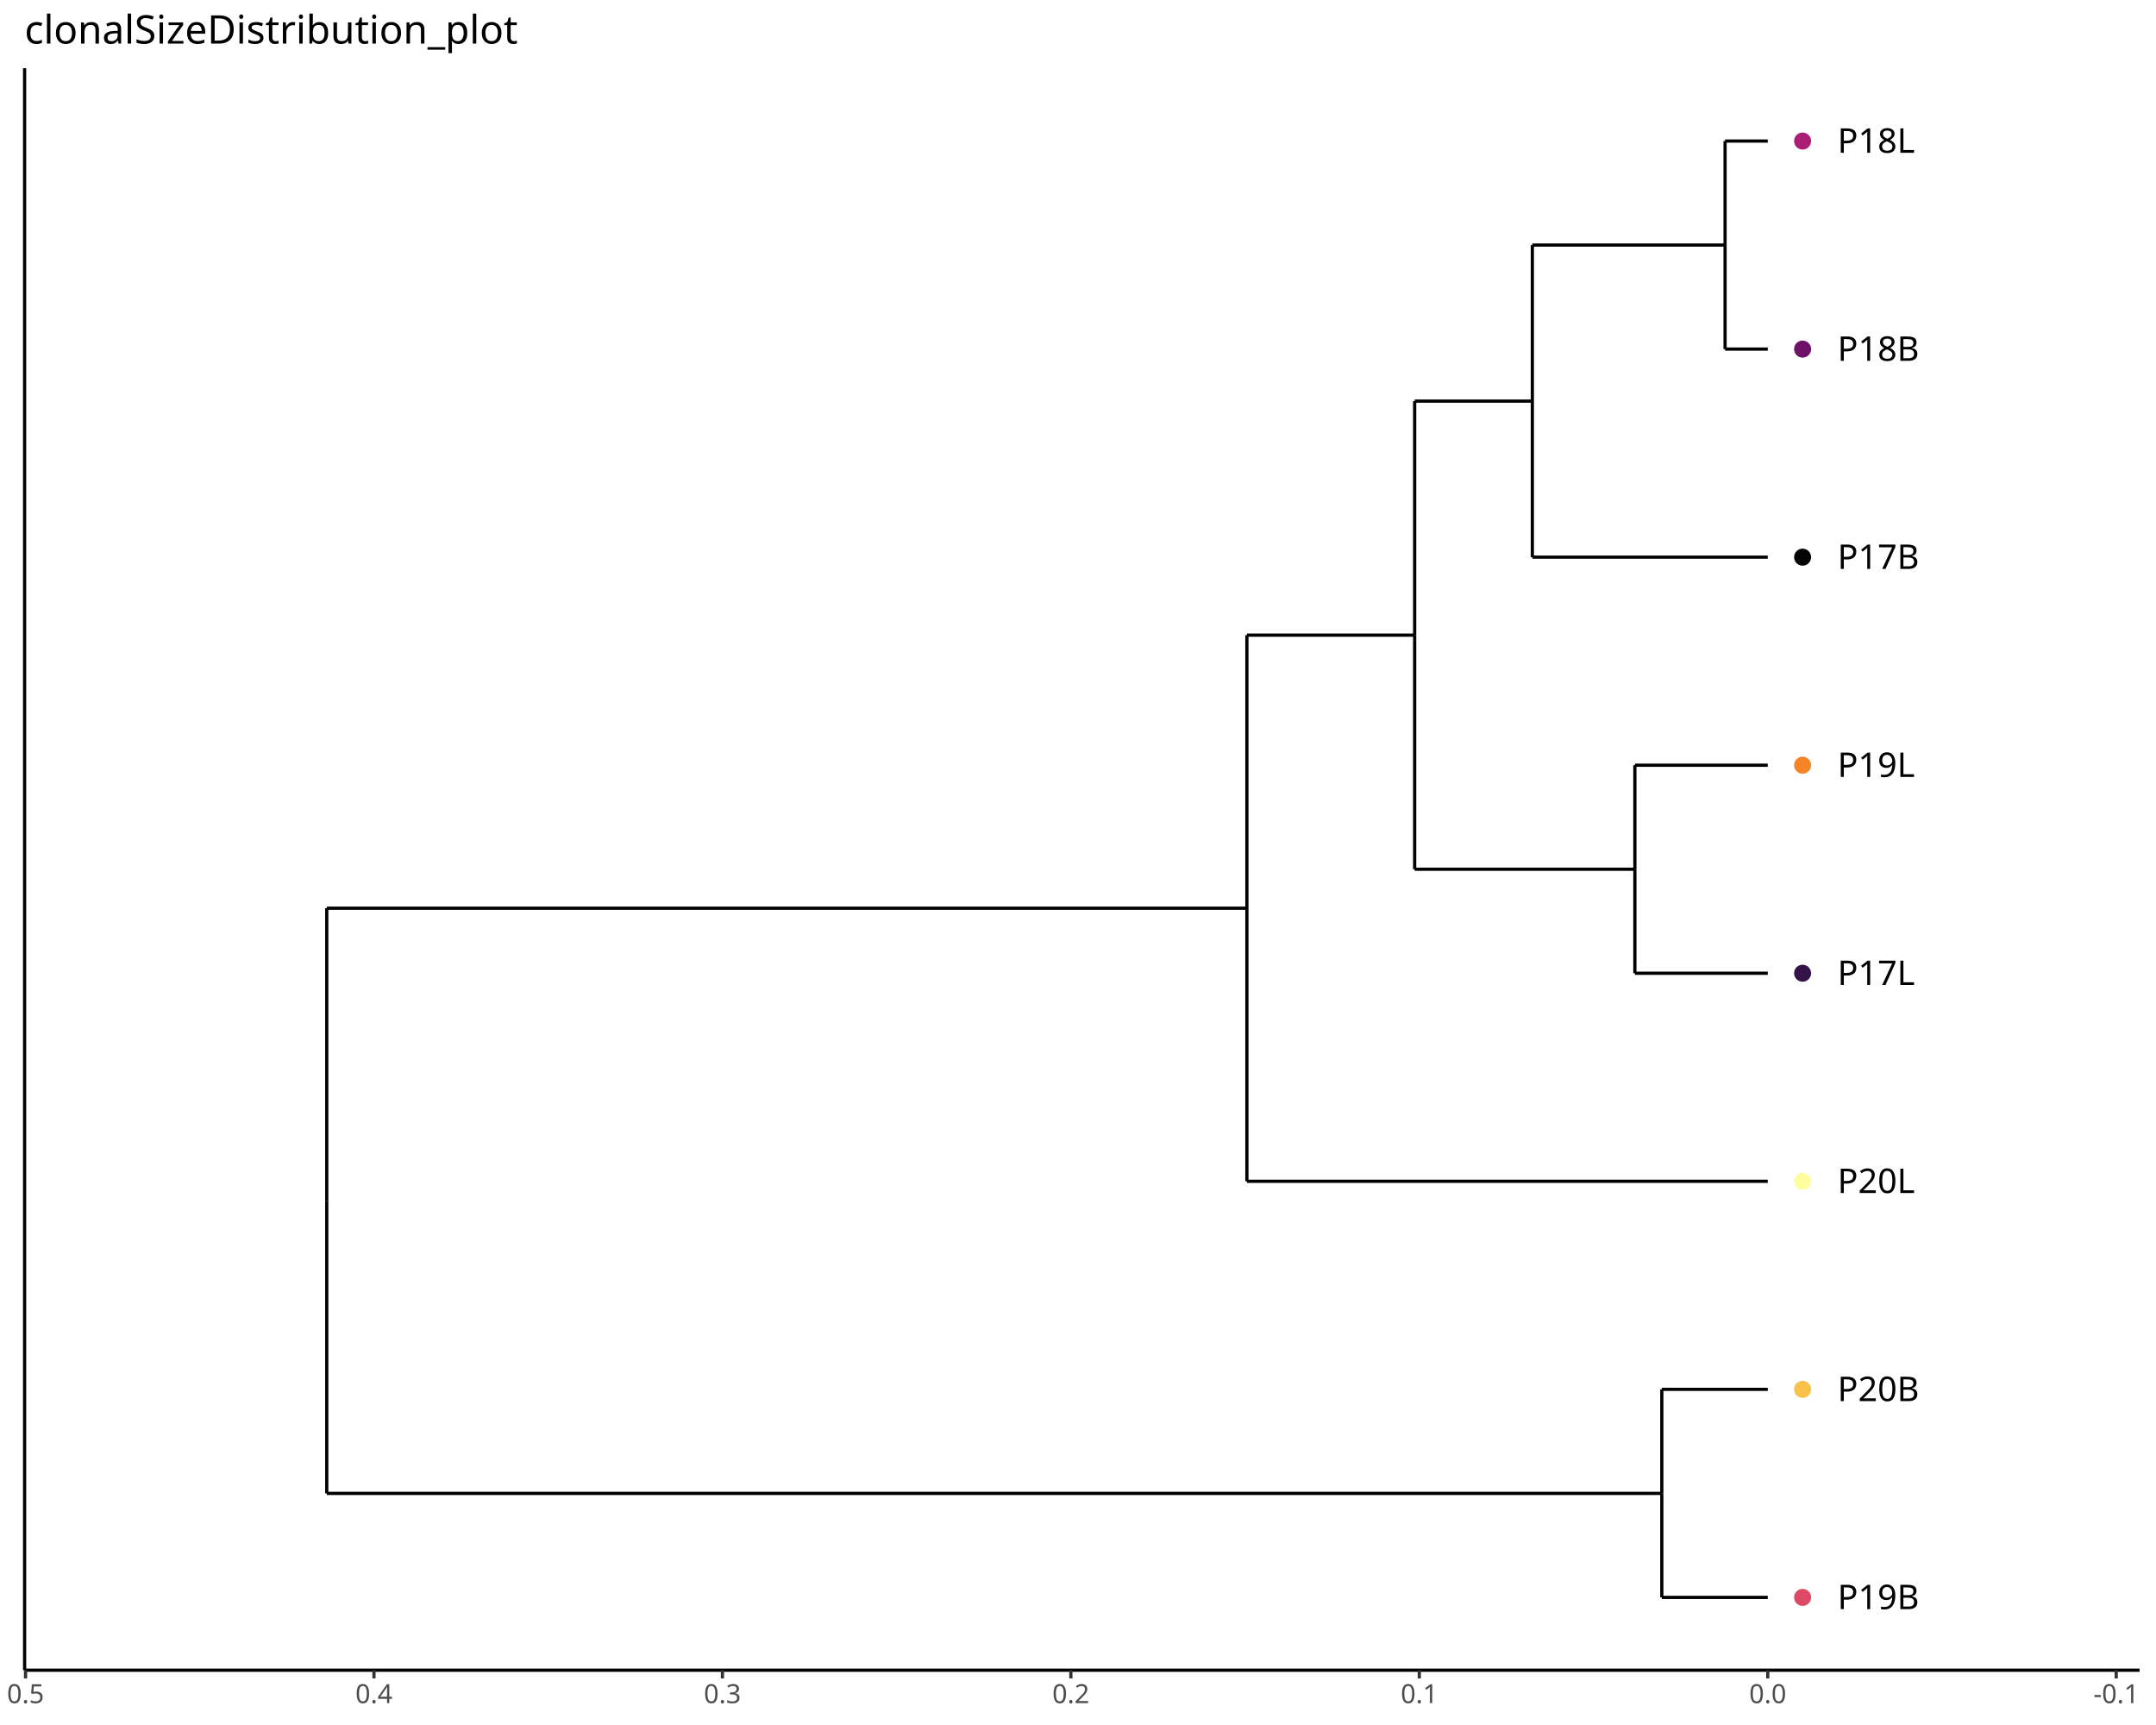
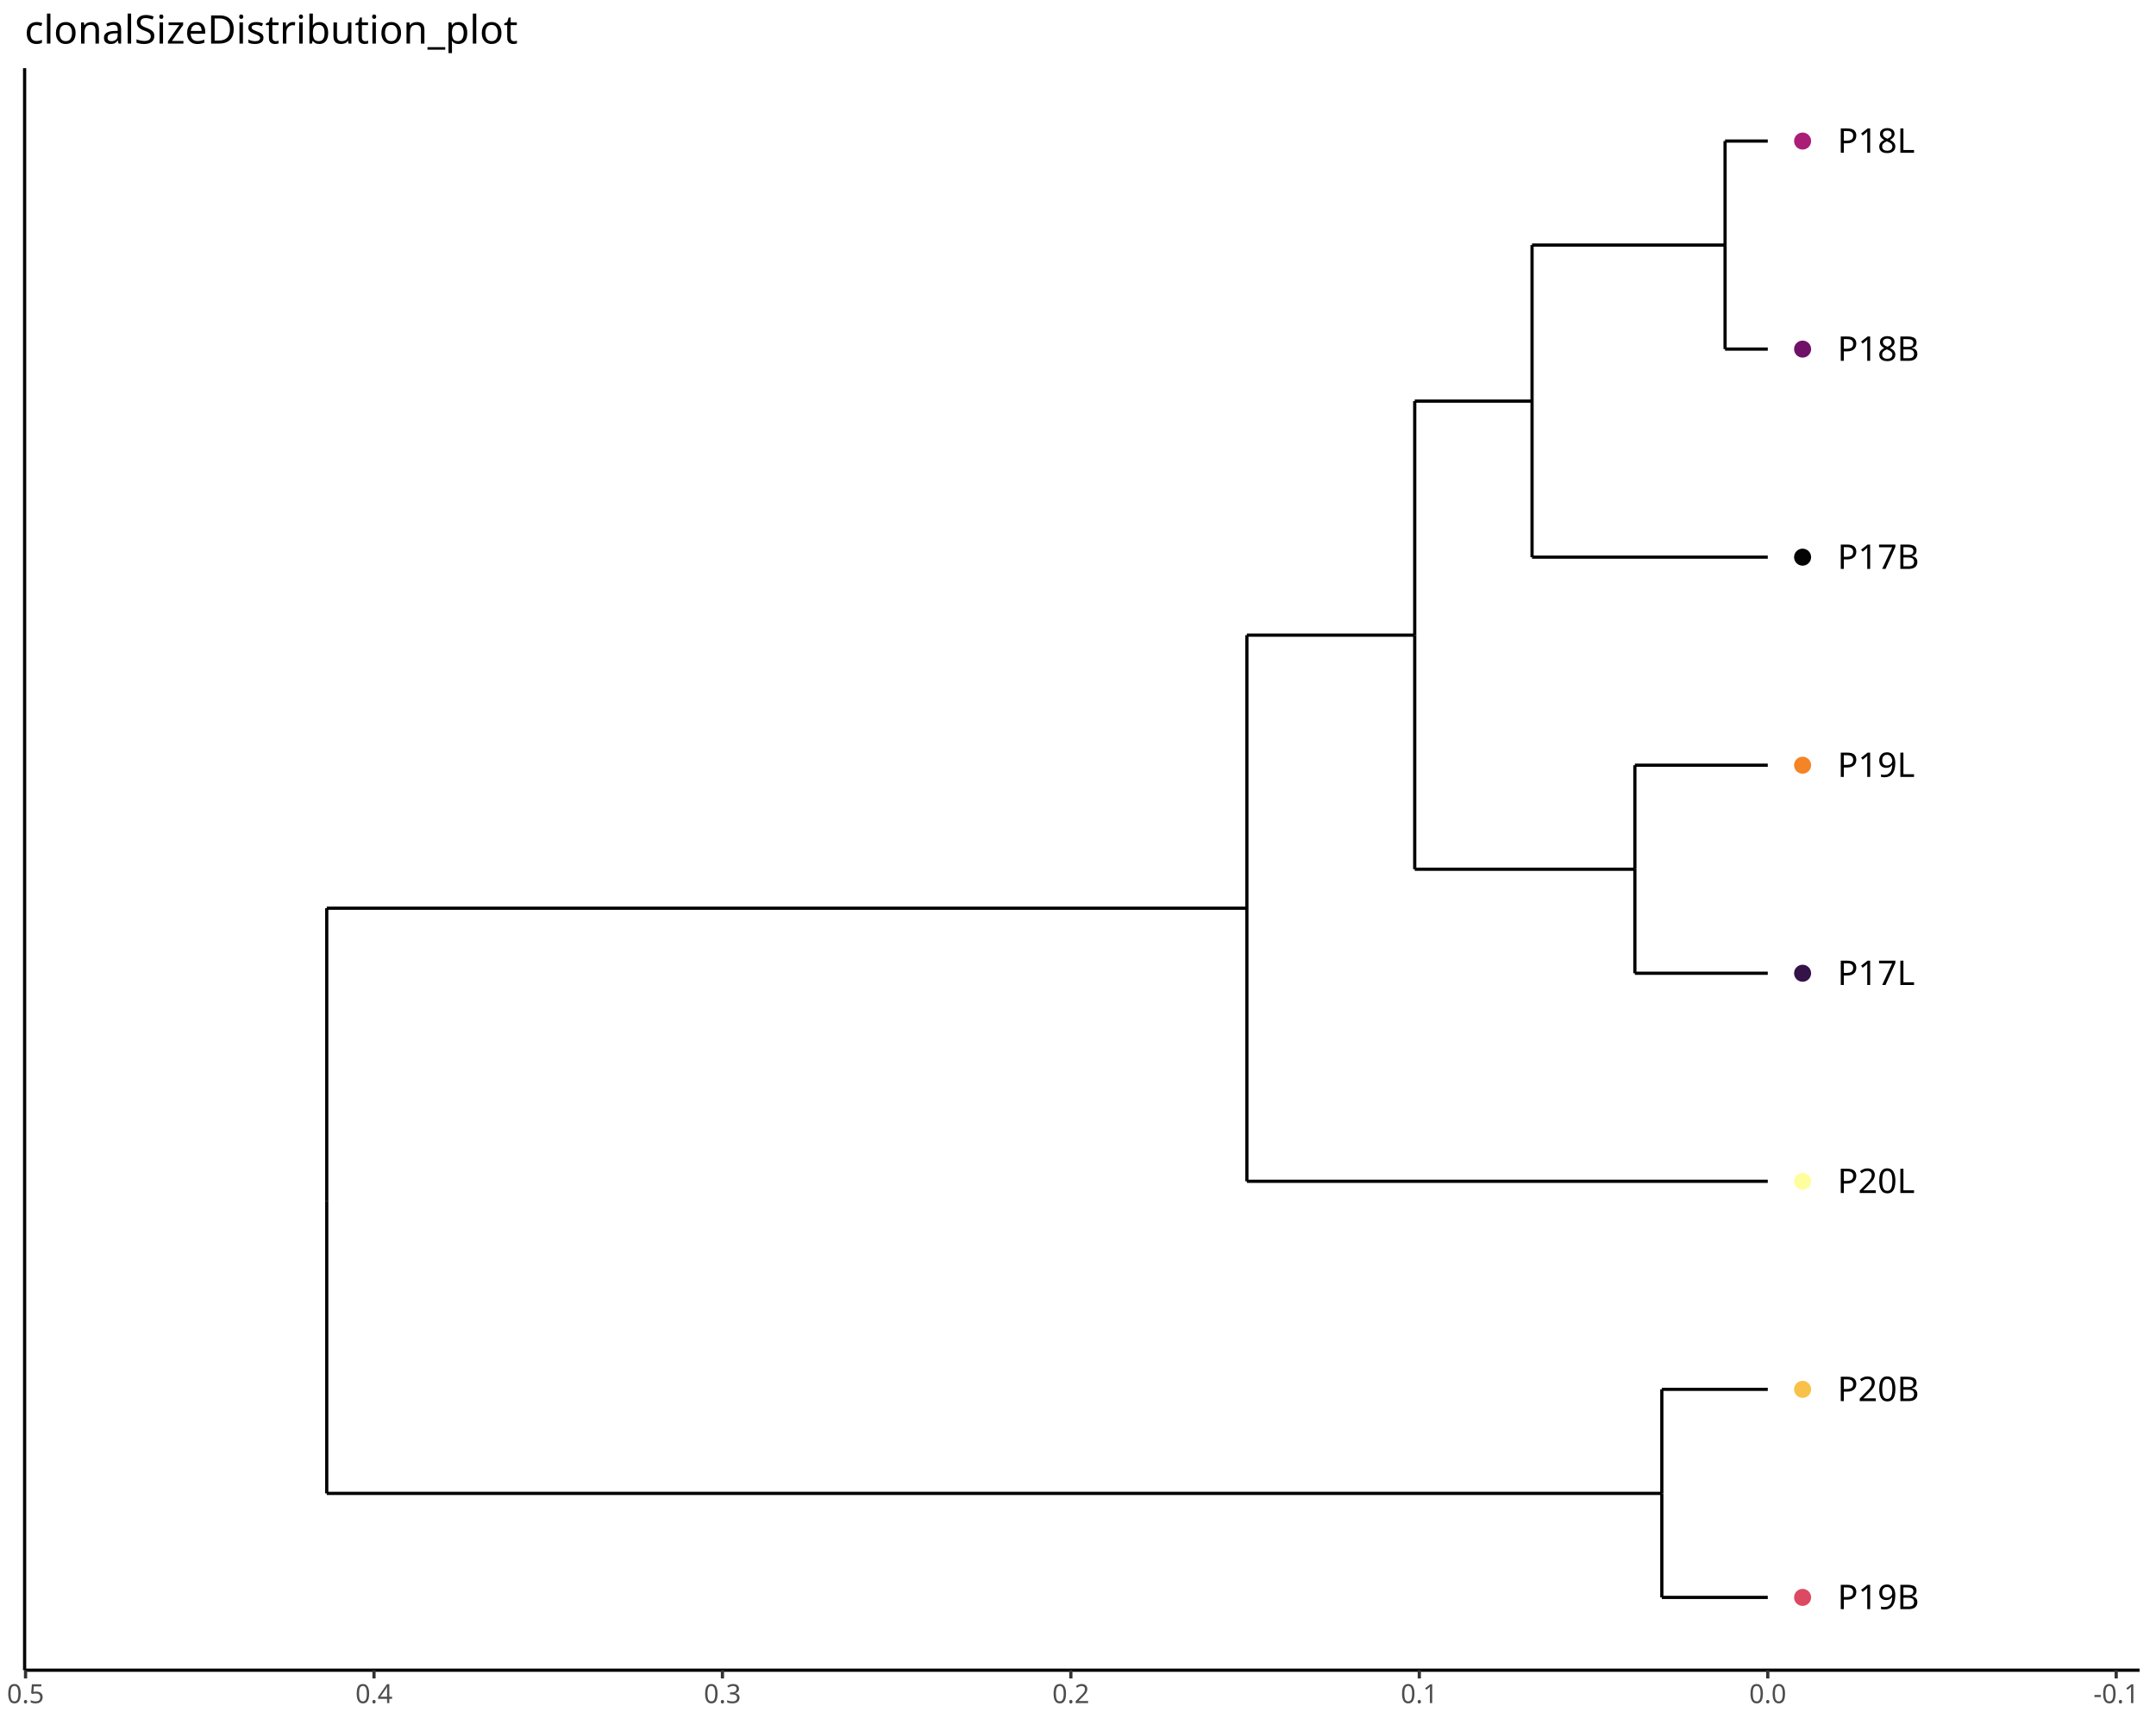
<svg xmlns="http://www.w3.org/2000/svg" class="svglite" data-engine-version="2.0" width="720.00pt" height="576.00pt" viewBox="0 0 720.00 576.00">
  <defs>
    <style type="text/css">
    .svglite line, .svglite polyline, .svglite polygon, .svglite path, .svglite rect, .svglite circle {
      fill: none;
      stroke: #000000;
      stroke-linecap: round;
      stroke-linejoin: round;
      stroke-miterlimit: 10.00;
    }
  </style>
  </defs>
  <rect width="100%" height="100%" style="stroke: none; fill: #FFFFFF;" />
  <defs>
    <clipPath id="cpMC4wMHw3MjAuMDB8MC4wMHw1NzYuMDA=">
      <rect x="0.00" y="0.00" width="720.00" height="576.00" />
    </clipPath>
  </defs>
  <g clip-path="url(#cpMC4wMHw3MjAuMDB8MC4wMHw1NzYuMDA=)">
    <rect x="0.00" y="0.00" width="720.00" height="576.00" style="stroke-width: 1.07; stroke: #FFFFFF; fill: #FFFFFF;" />
  </g>
  <defs>
    <clipPath id="cpOC4yMnw3MTQuNTJ8MjIuNzh8NTU3Ljcx">
      <rect x="8.22" y="22.78" width="706.30" height="534.92" />
    </clipPath>
  </defs>
  <g clip-path="url(#cpOC4yMnw3MTQuNTJ8MjIuNzh8NTU3Ljcx)">
    <rect x="8.22" y="22.78" width="706.30" height="534.92" style="stroke-width: 1.07; stroke: none; fill: #FFFFFF;" />
    <line x1="109.12" y1="400.96" x2="109.12" y2="498.66" style="stroke-width: 1.07; stroke-linecap: butt;" />
    <line x1="109.12" y1="498.66" x2="554.97" y2="498.66" style="stroke-width: 1.07; stroke-linecap: butt;" />
    <line x1="554.97" y1="498.66" x2="554.97" y2="533.39" style="stroke-width: 1.07; stroke-linecap: butt;" />
    <line x1="554.97" y1="533.39" x2="590.35" y2="533.39" style="stroke-width: 1.07; stroke-linecap: butt;" />
    <line x1="554.97" y1="498.66" x2="554.97" y2="463.92" style="stroke-width: 1.07; stroke-linecap: butt;" />
    <line x1="554.97" y1="463.92" x2="590.35" y2="463.92" style="stroke-width: 1.07; stroke-linecap: butt;" />
    <line x1="109.12" y1="400.96" x2="109.12" y2="303.27" style="stroke-width: 1.07; stroke-linecap: butt;" />
    <line x1="109.12" y1="303.27" x2="416.40" y2="303.27" style="stroke-width: 1.07; stroke-linecap: butt;" />
    <line x1="416.40" y1="303.27" x2="416.40" y2="394.45" style="stroke-width: 1.07; stroke-linecap: butt;" />
    <line x1="416.40" y1="394.45" x2="590.35" y2="394.45" style="stroke-width: 1.07; stroke-linecap: butt;" />
    <line x1="416.40" y1="303.27" x2="416.40" y2="212.09" style="stroke-width: 1.07; stroke-linecap: butt;" />
-     <line x1="416.40" y1="212.09" x2="472.43" y2="212.09" style="stroke-width: 1.07; stroke-linecap: butt;" />
-     <line x1="472.43" y1="212.09" x2="472.43" y2="290.24" style="stroke-width: 1.07; stroke-linecap: butt;" />
-     <line x1="472.43" y1="290.24" x2="545.97" y2="290.24" style="stroke-width: 1.07; stroke-linecap: butt;" />
+     <line x1="416.40" y1="212.09" x2="472.45" y2="212.09" style="stroke-width: 1.07; stroke-linecap: butt;" />
+     <line x1="472.45" y1="212.09" x2="472.45" y2="290.24" style="stroke-width: 1.07; stroke-linecap: butt;" />
+     <line x1="472.45" y1="290.24" x2="545.97" y2="290.24" style="stroke-width: 1.07; stroke-linecap: butt;" />
    <line x1="545.97" y1="290.24" x2="545.97" y2="324.98" style="stroke-width: 1.07; stroke-linecap: butt;" />
    <line x1="545.97" y1="324.98" x2="590.35" y2="324.98" style="stroke-width: 1.07; stroke-linecap: butt;" />
    <line x1="545.97" y1="290.24" x2="545.97" y2="255.51" style="stroke-width: 1.07; stroke-linecap: butt;" />
    <line x1="545.97" y1="255.51" x2="590.35" y2="255.51" style="stroke-width: 1.07; stroke-linecap: butt;" />
-     <line x1="472.43" y1="212.09" x2="472.43" y2="133.94" style="stroke-width: 1.07; stroke-linecap: butt;" />
-     <line x1="472.43" y1="133.94" x2="511.73" y2="133.94" style="stroke-width: 1.07; stroke-linecap: butt;" />
-     <line x1="511.73" y1="133.94" x2="511.73" y2="186.04" style="stroke-width: 1.07; stroke-linecap: butt;" />
-     <line x1="511.73" y1="186.04" x2="590.35" y2="186.04" style="stroke-width: 1.07; stroke-linecap: butt;" />
-     <line x1="511.73" y1="133.94" x2="511.73" y2="81.83" style="stroke-width: 1.07; stroke-linecap: butt;" />
-     <line x1="511.73" y1="81.83" x2="576.09" y2="81.83" style="stroke-width: 1.07; stroke-linecap: butt;" />
+     <line x1="472.45" y1="212.09" x2="472.45" y2="133.94" style="stroke-width: 1.07; stroke-linecap: butt;" />
+     <line x1="472.45" y1="133.94" x2="511.63" y2="133.94" style="stroke-width: 1.07; stroke-linecap: butt;" />
+     <line x1="511.63" y1="133.94" x2="511.63" y2="186.04" style="stroke-width: 1.07; stroke-linecap: butt;" />
+     <line x1="511.63" y1="186.04" x2="590.35" y2="186.04" style="stroke-width: 1.07; stroke-linecap: butt;" />
+     <line x1="511.63" y1="133.94" x2="511.63" y2="81.83" style="stroke-width: 1.07; stroke-linecap: butt;" />
+     <line x1="511.63" y1="81.83" x2="576.09" y2="81.83" style="stroke-width: 1.07; stroke-linecap: butt;" />
    <line x1="576.09" y1="81.83" x2="576.09" y2="116.57" style="stroke-width: 1.07; stroke-linecap: butt;" />
    <line x1="576.09" y1="116.57" x2="590.35" y2="116.57" style="stroke-width: 1.07; stroke-linecap: butt;" />
    <line x1="576.09" y1="81.83" x2="576.09" y2="47.10" style="stroke-width: 1.07; stroke-linecap: butt;" />
    <line x1="576.09" y1="47.10" x2="590.35" y2="47.10" style="stroke-width: 1.07; stroke-linecap: butt;" />
    <text x="613.62" y="537.31" style="font-size: 11.38px; font-family: sans;" textLength="27.85px" lengthAdjust="spacingAndGlyphs">P19B</text>
    <text x="613.62" y="467.84" style="font-size: 11.38px; font-family: sans;" textLength="27.85px" lengthAdjust="spacingAndGlyphs">P20B</text>
    <text x="613.62" y="398.37" style="font-size: 11.38px; font-family: sans;" textLength="26.58px" lengthAdjust="spacingAndGlyphs">P20L</text>
    <text x="613.62" y="328.90" style="font-size: 11.38px; font-family: sans;" textLength="26.58px" lengthAdjust="spacingAndGlyphs">P17L</text>
    <text x="613.62" y="259.43" style="font-size: 11.38px; font-family: sans;" textLength="26.58px" lengthAdjust="spacingAndGlyphs">P19L</text>
    <text x="613.62" y="189.96" style="font-size: 11.38px; font-family: sans;" textLength="27.85px" lengthAdjust="spacingAndGlyphs">P17B</text>
    <text x="613.62" y="120.48" style="font-size: 11.38px; font-family: sans;" textLength="27.85px" lengthAdjust="spacingAndGlyphs">P18B</text>
    <text x="613.62" y="51.01" style="font-size: 11.38px; font-family: sans;" textLength="26.58px" lengthAdjust="spacingAndGlyphs">P18L</text>
    <circle cx="601.98" cy="533.39" r="2.49" style="stroke-width: 0.71; stroke: #DC4962; fill: #DC4962;" />
    <circle cx="601.98" cy="463.92" r="2.49" style="stroke-width: 0.71; stroke: #F8C149; fill: #F8C149;" />
    <circle cx="601.98" cy="394.45" r="2.49" style="stroke-width: 0.71; stroke: #FFFE9E; fill: #FFFE9E;" />
    <circle cx="601.98" cy="324.98" r="2.49" style="stroke-width: 0.71; stroke: #341348; fill: #341348;" />
    <circle cx="601.98" cy="255.51" r="2.49" style="stroke-width: 0.71; stroke: #F58426; fill: #F58426;" />
    <circle cx="601.98" cy="186.04" r="2.49" style="stroke-width: 0.71; stroke: #040404; fill: #040404;" />
    <circle cx="601.98" cy="116.57" r="2.49" style="stroke-width: 0.71; stroke: #701069; fill: #701069;" />
    <circle cx="601.98" cy="47.10" r="2.49" style="stroke-width: 0.71; stroke: #AB1E75; fill: #AB1E75;" />
  </g>
  <g clip-path="url(#cpMC4wMHw3MjAuMDB8MC4wMHw1NzYuMDA=)">
    <polyline points="8.22,557.71 8.22,22.78 " style="stroke-width: 1.07; stroke-linecap: butt;" />
    <polyline points="8.22,557.71 714.52,557.71 " style="stroke-width: 1.07; stroke-linecap: butt;" />
    <polyline points="706.71,560.45 706.71,557.71 " style="stroke-width: 1.07; stroke: #333333; stroke-linecap: butt;" />
    <polyline points="590.35,560.45 590.35,557.71 " style="stroke-width: 1.07; stroke: #333333; stroke-linecap: butt;" />
    <polyline points="473.98,560.45 473.98,557.71 " style="stroke-width: 1.07; stroke: #333333; stroke-linecap: butt;" />
    <polyline points="357.62,560.45 357.62,557.71 " style="stroke-width: 1.07; stroke: #333333; stroke-linecap: butt;" />
    <polyline points="241.26,560.45 241.26,557.71 " style="stroke-width: 1.07; stroke: #333333; stroke-linecap: butt;" />
-     <polyline points="124.89,560.45 124.89,557.71 " style="stroke-width: 1.07; stroke: #333333; stroke-linecap: butt;" />
+     <polyline points="124.90,560.45 124.90,557.71 " style="stroke-width: 1.07; stroke: #333333; stroke-linecap: butt;" />
    <polyline points="8.53,560.45 8.53,557.71 " style="stroke-width: 1.07; stroke: #333333; stroke-linecap: butt;" />
    <text x="706.71" y="568.69" text-anchor="middle" style="font-size: 8.80px; fill: #4D4D4D; font-family: sans;" textLength="15.16px" lengthAdjust="spacingAndGlyphs">-0.1</text>
    <text x="590.35" y="568.69" text-anchor="middle" style="font-size: 8.80px; fill: #4D4D4D; font-family: sans;" textLength="12.23px" lengthAdjust="spacingAndGlyphs">0.0</text>
    <text x="473.98" y="568.69" text-anchor="middle" style="font-size: 8.80px; fill: #4D4D4D; font-family: sans;" textLength="12.23px" lengthAdjust="spacingAndGlyphs">0.1</text>
    <text x="357.62" y="568.69" text-anchor="middle" style="font-size: 8.80px; fill: #4D4D4D; font-family: sans;" textLength="12.23px" lengthAdjust="spacingAndGlyphs">0.2</text>
    <text x="241.26" y="568.69" text-anchor="middle" style="font-size: 8.80px; fill: #4D4D4D; font-family: sans;" textLength="12.23px" lengthAdjust="spacingAndGlyphs">0.3</text>
-     <text x="124.89" y="568.69" text-anchor="middle" style="font-size: 8.80px; fill: #4D4D4D; font-family: sans;" textLength="12.23px" lengthAdjust="spacingAndGlyphs">0.4</text>
+     <text x="124.90" y="568.69" text-anchor="middle" style="font-size: 8.80px; fill: #4D4D4D; font-family: sans;" textLength="12.23px" lengthAdjust="spacingAndGlyphs">0.4</text>
    <text x="8.53" y="568.69" text-anchor="middle" style="font-size: 8.80px; fill: #4D4D4D; font-family: sans;" textLength="12.23px" lengthAdjust="spacingAndGlyphs">0.5</text>
    <text x="8.22" y="14.56" style="font-size: 13.20px; font-family: sans;" textLength="154.83px" lengthAdjust="spacingAndGlyphs">clonalSizeDistribution_plot</text>
  </g>
</svg>
